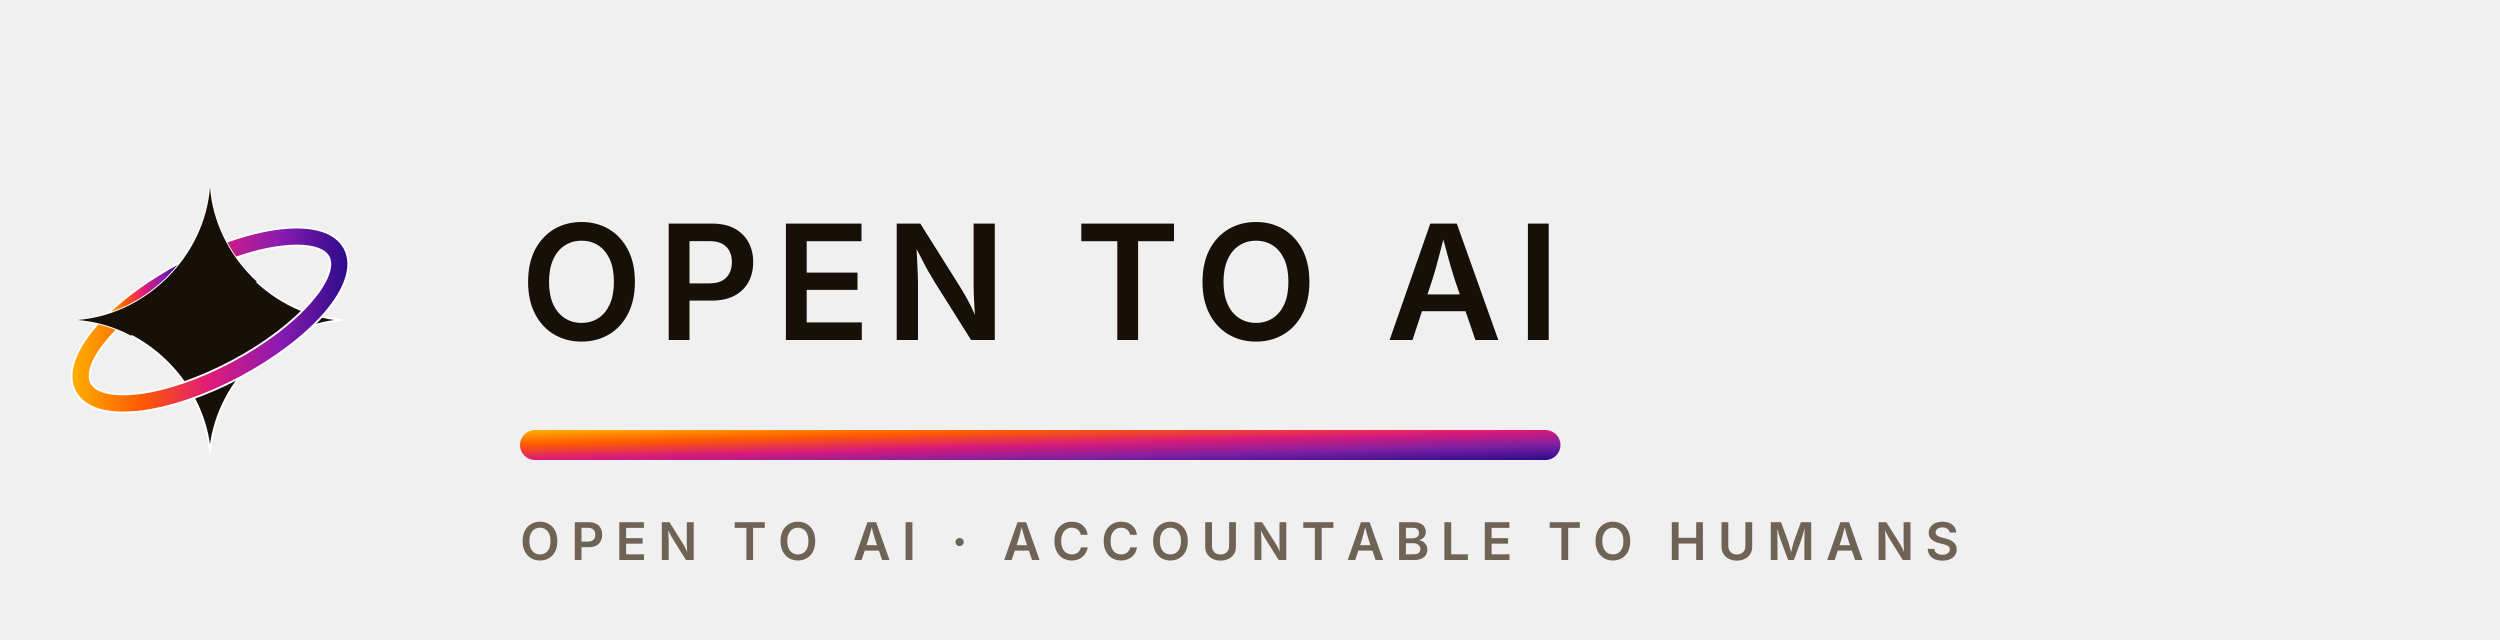
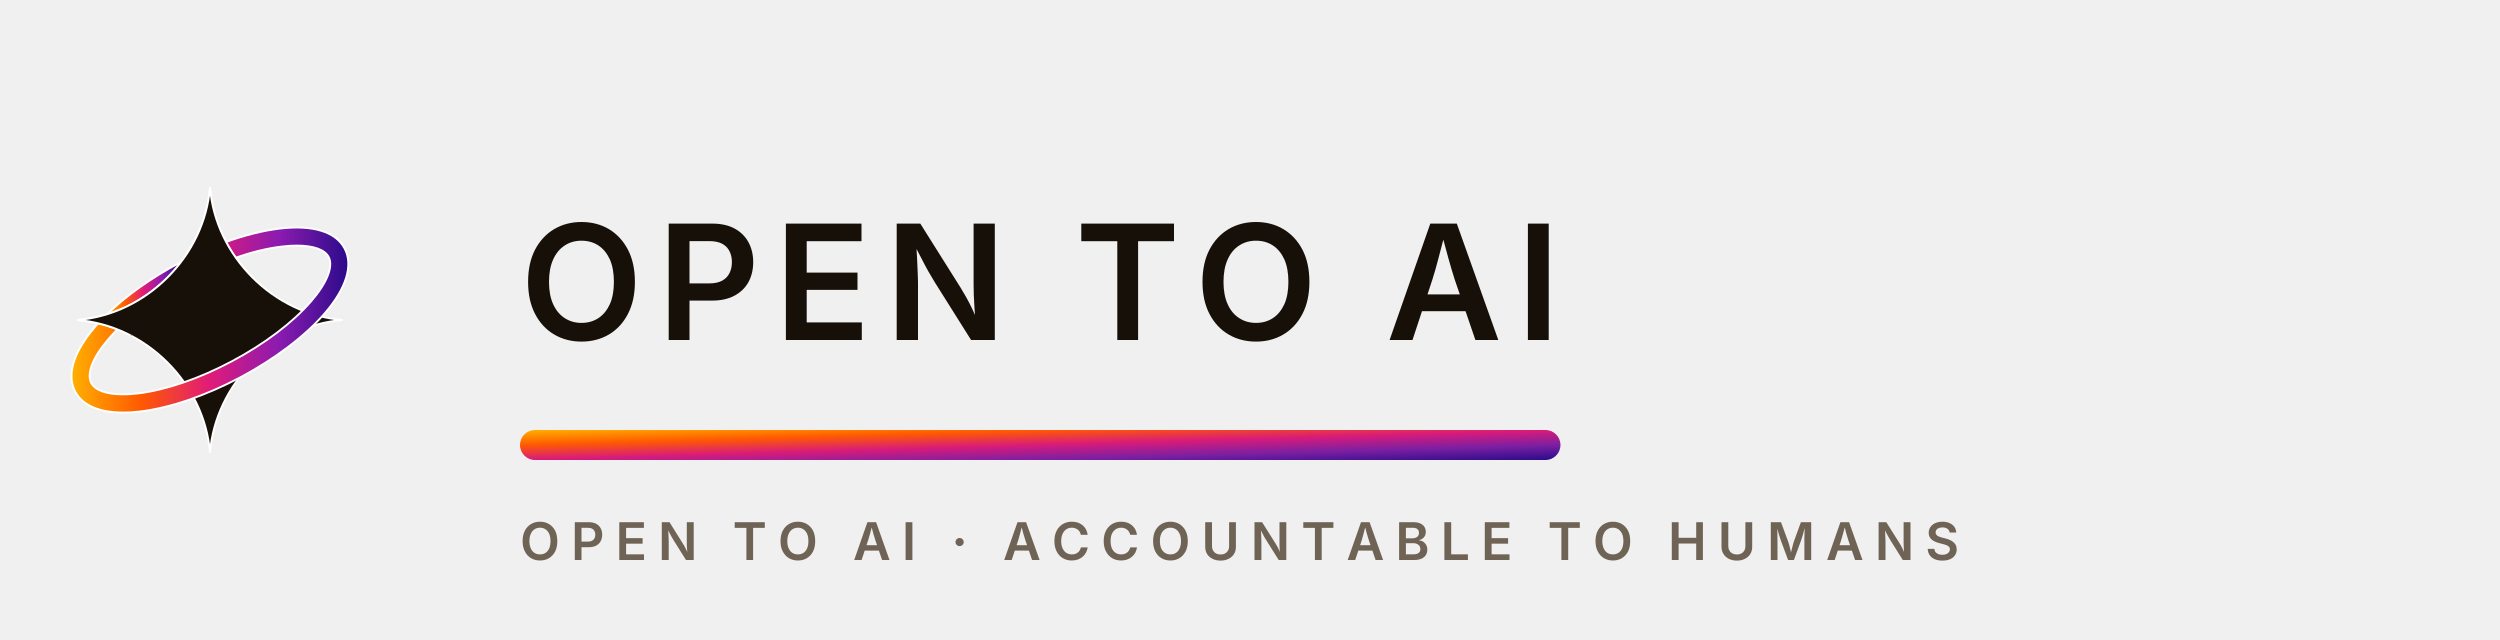
<svg xmlns="http://www.w3.org/2000/svg" width="250" height="64" viewBox="0 0 250 64" role="img">
  <defs>
    <linearGradient id="spec" x1="10" y1="6" x2="54" y2="58" gradientUnits="userSpaceOnUse">
      <stop offset="0" stop-color="#ffb000" />
      <stop offset=".27" stop-color="#ff6a00" />
      <stop offset=".52" stop-color="#e01b7a" />
      <stop offset=".74" stop-color="#8b1bb0" />
      <stop offset="1" stop-color="#2b0b8a" />
    </linearGradient>
    <linearGradient id="specwide" x1="0" y1="0" x2="1" y2="1">
      <stop offset="0" stop-color="#ffb000" />
      <stop offset=".25" stop-color="#ff5a00" />
      <stop offset=".5" stop-color="#d81b7a" />
      <stop offset=".75" stop-color="#7b1fa2" />
      <stop offset="1" stop-color="#2b0b8a" />
    </linearGradient>
  </defs>
  <g transform="translate(4.00 15.00) scale(0.09444)">
    <defs>
      <linearGradient id="g1m9" gradientUnits="userSpaceOnUse" x1="70.949" y1="146.286" x2="149.285" y2="146.286">
        <stop offset="0" stop-color="#FFB000" />
        <stop offset="0.25" stop-color="#FF5A00" />
        <stop offset="0.5" stop-color="#E01B7A" />
        <stop offset="0.75" stop-color="#8B1BB0" />
        <stop offset="1" stop-color="#2B0B8A" />
      </linearGradient>
      <linearGradient id="g2m9" gradientUnits="userSpaceOnUse" x1="33.495" y1="180" x2="326.505" y2="180">
        <stop offset="0" stop-color="#FFB000" />
        <stop offset="0.25" stop-color="#FF5A00" />
        <stop offset="0.5" stop-color="#E01B7A" />
        <stop offset="0.75" stop-color="#8B1BB0" />
        <stop offset="1" stop-color="#2B0B8A" />
      </linearGradient>
    </defs>
    <clipPath id="ulm9" clipPathUnits="userSpaceOnUse">
      <polygon points="-364.9,393.1 690.9,-57.1 494.8,-517.1 -561.1,-66.8" />
    </clipPath>
    <path d="M180,39.4c-5.6,73.1-67.5,135-140.6,140.6c73.1,5.6,135,67.5,140.6,140.6c5.6-73.1,67.5-135,140.6-140.6C247.5,174.4,185.6,112.5,180,39.4z" fill="#171008" stroke="#FFFFFF" stroke-width="2" />
    <path d="M149.3,118.6c-0.5,0.3-1,0.5-1.5,0.8c-30,16-56.7,35-76.8,54.5C102.1,164.3,129.6,144.5,149.3,118.6z" fill="url(#g1m9)" stroke="#FFFFFF" stroke-width="2" />
    <path d="M322.5,104.2c-9.4-17.7-33.7-25.1-68.5-21c-17.5,2.1-36.9,6.9-57,14.2c3.1,5.8,6.5,11.3,10.3,16.6c17.3-6,33.9-10.1,49-11.8c5.6-0.7,10.8-1,15.6-1c17.4,0,29.6,4.2,33.7,12c5.3,9.9-1.6,27.5-18.5,47c-19.3,22.4-49.1,45-83.9,63.5c-34.8,18.5-70.2,30.6-99.6,34.1c-25.6,3-44-1.1-49.3-11c-5.3-9.9,1.6-27.5,18.5-47c2.8-3.3,5.9-6.6,9.1-9.8c-6.6-2.6-13.4-4.8-20.3-6.4c-1.1,1.3-2.3,2.5-3.4,3.8c-22.8,26.5-30.3,50.8-20.9,68.5c7.7,14.5,25.4,22.1,50.8,22.1c5.5,0,11.5-0.4,17.7-1.1c31.7-3.8,69.5-16.6,106.3-36.2c36.8-19.6,68.6-43.7,89.5-67.9C324.5,146.2,331.9,121.9,322.5,104.2z" fill="url(#g2m9)" stroke="#FFFFFF" stroke-width="2" />
    <path d="M180,39.4c-5.6,73.1-67.5,135-140.6,140.6c73.1,5.6,135,67.5,140.6,140.6c5.6-73.1,67.5-135,140.6-140.6C247.5,174.4,185.6,112.5,180,39.4z" fill="#171008" clip-path="url(#ulm9)" />
+     <path d="M180,39.4c-5.6,73.1-67.5,135-140.6,140.6c73.1,5.6,135,67.5,140.6,140.6c5.6-73.1,67.5-135,140.6-140.6C247.5,174.4,185.6,112.5,180,39.4z" fill="none" stroke="#FFFFFF" stroke-width="2" clip-path="url(#ulm9)" />
  </g>
  <path d="M58.15 34.16Q56.63 34.16 55.42 33.45Q54.21 32.74 53.51 31.40Q52.81 30.06 52.81 28.19Q52.81 26.30 53.51 24.96Q54.21 23.63 55.42 22.91Q56.63 22.20 58.15 22.20Q59.68 22.20 60.89 22.91Q62.09 23.63 62.79 24.96Q63.49 26.30 63.49 28.19Q63.49 30.06 62.79 31.40Q62.09 32.74 60.89 33.45Q59.68 34.16 58.15 34.16ZM58.15 32.29Q59.10 32.29 59.83 31.82Q60.56 31.34 60.98 30.43Q61.39 29.51 61.39 28.19Q61.39 26.85 60.98 25.93Q60.56 25.02 59.83 24.54Q59.10 24.07 58.15 24.07Q57.20 24.07 56.47 24.55Q55.74 25.02 55.32 25.94Q54.90 26.86 54.90 28.19Q54.90 29.51 55.32 30.43Q55.74 31.34 56.47 31.81Q57.20 32.29 58.15 32.29Z M66.87 34.00V22.36H71.22Q72.56 22.36 73.47 22.86Q74.38 23.36 74.85 24.23Q75.32 25.10 75.32 26.21Q75.32 27.33 74.85 28.20Q74.38 29.06 73.46 29.56Q72.54 30.06 71.19 30.06H68.30V28.34H70.91Q71.71 28.34 72.21 28.07Q72.71 27.80 72.95 27.31Q73.19 26.83 73.19 26.21Q73.19 25.59 72.95 25.12Q72.71 24.64 72.21 24.37Q71.70 24.11 70.90 24.11H68.95V34.00Z M78.59 34.00V22.36H86.15V24.12H80.67V27.26H85.75V28.99H80.67V32.24H86.18V34.00Z M89.67 34.00V22.36H92.03L96.06 28.77Q96.31 29.17 96.59 29.67Q96.88 30.18 97.18 30.80Q97.48 31.42 97.78 32.18H97.55Q97.49 31.52 97.45 30.83Q97.41 30.14 97.38 29.52Q97.36 28.89 97.36 28.47V22.36H99.48V34.00H97.11L93.48 28.23Q93.14 27.67 92.83 27.13Q92.53 26.60 92.18 25.91Q91.82 25.23 91.33 24.27H91.62Q91.67 25.12 91.71 25.89Q91.75 26.65 91.77 27.25Q91.80 27.85 91.80 28.22V34.00Z M108.13 24.12V22.36H117.40V24.12H113.81V34.00H111.73V24.12Z M125.60 34.16Q124.07 34.16 122.86 33.45Q121.65 32.74 120.95 31.40Q120.25 30.06 120.25 28.19Q120.25 26.30 120.95 24.96Q121.65 23.63 122.86 22.91Q124.07 22.20 125.60 22.20Q127.13 22.20 128.33 22.91Q129.54 23.63 130.24 24.96Q130.94 26.30 130.94 28.19Q130.94 30.06 130.24 31.40Q129.54 32.74 128.33 33.45Q127.13 34.16 125.60 34.16ZM125.60 32.29Q126.55 32.29 127.28 31.82Q128.01 31.34 128.43 30.43Q128.84 29.51 128.84 28.19Q128.84 26.85 128.43 25.93Q128.01 25.02 127.28 24.54Q126.55 24.07 125.60 24.07Q124.65 24.07 123.92 24.55Q123.18 25.02 122.77 25.94Q122.35 26.86 122.35 28.19Q122.35 29.51 122.77 30.43Q123.18 31.34 123.92 31.81Q124.65 32.29 125.60 32.29Z M138.96 34.00 143.03 22.36H145.68L149.83 34.00H147.54L145.47 27.95Q145.17 27.02 144.84 25.83Q144.51 24.65 144.11 23.14H144.55Q144.16 24.66 143.84 25.85Q143.53 27.05 143.24 27.95L141.25 34.00ZM141.33 31.12V29.44H147.46V31.12Z M154.87 22.36V34.00H152.79V22.36Z" fill="#171008" />
  <rect x="52.0" y="43" width="104.045" height="3" rx="1.5" fill="url(#specwide)" />
  <path d="M54.00 56.05Q53.50 56.05 53.11 55.82Q52.72 55.59 52.49 55.15Q52.26 54.72 52.26 54.11Q52.26 53.50 52.49 53.06Q52.72 52.63 53.11 52.40Q53.50 52.17 54.00 52.17Q54.50 52.17 54.89 52.40Q55.28 52.63 55.51 53.06Q55.73 53.50 55.73 54.11Q55.73 54.72 55.51 55.16Q55.28 55.59 54.89 55.82Q54.50 56.05 54.00 56.05ZM54.00 55.44Q54.31 55.44 54.55 55.29Q54.78 55.14 54.92 54.84Q55.05 54.54 55.05 54.11Q55.05 53.68 54.92 53.38Q54.78 53.08 54.55 52.93Q54.31 52.77 54.00 52.77Q53.69 52.77 53.45 52.93Q53.21 53.08 53.08 53.38Q52.94 53.68 52.94 54.11Q52.94 54.54 53.08 54.84Q53.21 55.14 53.45 55.29Q53.69 55.44 54.00 55.44Z M57.48 56.00V52.22H58.89Q59.33 52.22 59.62 52.38Q59.92 52.54 60.07 52.83Q60.22 53.11 60.22 53.47Q60.22 53.83 60.07 54.11Q59.92 54.40 59.62 54.56Q59.32 54.72 58.88 54.72H57.94V54.16H58.79Q59.05 54.16 59.21 54.07Q59.38 53.98 59.45 53.83Q59.53 53.67 59.53 53.47Q59.53 53.27 59.45 53.11Q59.38 52.96 59.21 52.87Q59.05 52.78 58.79 52.78H58.15V56.00Z M61.93 56.00V52.22H64.39V52.79H62.61V53.81H64.26V54.37H62.61V55.43H64.40V56.00Z M66.18 56.00V52.22H66.95L68.25 54.30Q68.34 54.43 68.43 54.59Q68.52 54.76 68.62 54.96Q68.72 55.16 68.81 55.41H68.74Q68.72 55.19 68.71 54.97Q68.69 54.74 68.68 54.54Q68.68 54.34 68.68 54.20V52.22H69.37V56.00H68.60L67.42 54.12Q67.31 53.94 67.21 53.77Q67.11 53.59 66.99 53.37Q66.88 53.15 66.72 52.84H66.81Q66.83 53.11 66.84 53.36Q66.85 53.61 66.86 53.81Q66.87 54.00 66.87 54.12V56.00Z M73.47 52.79V52.22H76.48V52.79H75.31V56.00H74.64V52.79Z M79.79 56.05Q79.29 56.05 78.90 55.82Q78.51 55.59 78.28 55.15Q78.05 54.72 78.05 54.11Q78.05 53.50 78.28 53.06Q78.51 52.63 78.90 52.40Q79.29 52.17 79.79 52.17Q80.29 52.17 80.68 52.40Q81.07 52.63 81.30 53.06Q81.52 53.50 81.52 54.11Q81.52 54.72 81.30 55.16Q81.07 55.59 80.68 55.82Q80.29 56.05 79.79 56.05ZM79.79 55.44Q80.10 55.44 80.34 55.29Q80.57 55.14 80.71 54.84Q80.84 54.54 80.84 54.11Q80.84 53.68 80.71 53.38Q80.57 53.08 80.34 52.93Q80.10 52.77 79.79 52.77Q79.48 52.77 79.24 52.93Q79.00 53.08 78.87 53.38Q78.73 53.68 78.73 54.11Q78.73 54.54 78.87 54.84Q79.00 55.14 79.24 55.29Q79.48 55.44 79.79 55.44Z M85.42 56.00 86.74 52.22H87.61L88.95 56.00H88.21L87.54 54.04Q87.44 53.73 87.33 53.35Q87.23 52.96 87.10 52.47H87.24Q87.11 52.97 87.01 53.35Q86.91 53.74 86.81 54.04L86.16 56.00ZM86.19 55.06V54.52H88.19V55.06Z M91.24 52.22V56.00H90.56V52.22Z M95.96 54.61Q95.79 54.61 95.67 54.49Q95.55 54.38 95.55 54.21Q95.55 54.03 95.67 53.92Q95.79 53.80 95.96 53.80Q96.13 53.80 96.25 53.92Q96.37 54.03 96.37 54.21Q96.37 54.38 96.25 54.49Q96.13 54.61 95.96 54.61Z M100.42 56.00 101.75 52.22H102.61L103.96 56.00H103.21L102.54 54.04Q102.44 53.73 102.33 53.35Q102.23 52.96 102.10 52.47H102.24Q102.11 52.97 102.01 53.35Q101.91 53.74 101.82 54.04L101.17 56.00ZM101.19 55.06V54.52H103.19V55.06Z M107.17 56.05Q106.68 56.05 106.29 55.82Q105.89 55.59 105.67 55.15Q105.44 54.72 105.44 54.11Q105.44 53.50 105.67 53.06Q105.90 52.63 106.29 52.40Q106.68 52.17 107.17 52.17Q107.48 52.17 107.76 52.25Q108.03 52.34 108.24 52.51Q108.45 52.68 108.59 52.92Q108.72 53.17 108.77 53.48H108.08Q108.05 53.31 107.97 53.18Q107.89 53.05 107.77 52.96Q107.65 52.87 107.50 52.82Q107.35 52.77 107.18 52.77Q106.87 52.77 106.63 52.93Q106.39 53.09 106.26 53.38Q106.12 53.68 106.12 54.11Q106.12 54.54 106.26 54.84Q106.40 55.14 106.64 55.29Q106.88 55.44 107.18 55.44Q107.35 55.44 107.50 55.40Q107.65 55.35 107.77 55.26Q107.89 55.17 107.97 55.04Q108.05 54.91 108.09 54.74H108.77Q108.73 55.01 108.60 55.25Q108.48 55.49 108.27 55.67Q108.06 55.85 107.79 55.95Q107.51 56.05 107.17 56.05Z M112.11 56.05Q111.61 56.05 111.22 55.82Q110.83 55.59 110.60 55.15Q110.37 54.72 110.37 54.11Q110.37 53.50 110.60 53.06Q110.83 52.63 111.22 52.40Q111.61 52.17 112.11 52.17Q112.42 52.17 112.69 52.25Q112.96 52.34 113.17 52.51Q113.38 52.68 113.52 52.92Q113.65 53.17 113.70 53.48H113.02Q112.98 53.31 112.90 53.18Q112.82 53.05 112.70 52.96Q112.59 52.87 112.44 52.82Q112.29 52.77 112.12 52.77Q111.81 52.77 111.57 52.93Q111.33 53.09 111.19 53.38Q111.06 53.68 111.06 54.11Q111.06 54.54 111.19 54.84Q111.33 55.14 111.57 55.29Q111.81 55.44 112.11 55.44Q112.28 55.44 112.43 55.40Q112.58 55.35 112.70 55.26Q112.82 55.17 112.90 55.04Q112.99 54.91 113.02 54.74H113.70Q113.66 55.01 113.54 55.25Q113.41 55.49 113.20 55.67Q112.99 55.85 112.72 55.95Q112.44 56.05 112.11 56.05Z M117.04 56.05Q116.55 56.05 116.15 55.82Q115.76 55.59 115.53 55.15Q115.31 54.72 115.31 54.11Q115.31 53.50 115.53 53.06Q115.76 52.63 116.15 52.40Q116.55 52.17 117.04 52.17Q117.54 52.17 117.93 52.40Q118.32 52.63 118.55 53.06Q118.78 53.50 118.78 54.11Q118.78 54.72 118.55 55.16Q118.32 55.59 117.93 55.82Q117.54 56.05 117.04 56.05ZM117.04 55.44Q117.35 55.44 117.59 55.29Q117.83 55.14 117.96 54.84Q118.10 54.54 118.10 54.11Q118.10 53.68 117.96 53.38Q117.83 53.08 117.59 52.93Q117.35 52.77 117.04 52.77Q116.73 52.77 116.50 52.93Q116.26 53.08 116.12 53.38Q115.99 53.68 115.99 54.11Q115.99 54.54 116.12 54.84Q116.26 55.14 116.50 55.29Q116.73 55.44 117.04 55.44Z M122.06 56.06Q121.59 56.06 121.25 55.88Q120.90 55.71 120.71 55.40Q120.52 55.09 120.52 54.69V52.22H121.20V54.63Q121.20 54.87 121.30 55.05Q121.41 55.24 121.60 55.34Q121.79 55.45 122.06 55.45Q122.32 55.45 122.51 55.34Q122.70 55.24 122.81 55.05Q122.91 54.87 122.91 54.63V52.22H123.59V54.69Q123.59 55.09 123.40 55.40Q123.21 55.71 122.86 55.88Q122.52 56.06 122.06 56.06Z M125.45 56.00V52.22H126.21L127.52 54.30Q127.60 54.43 127.70 54.59Q127.79 54.76 127.89 54.96Q127.98 55.16 128.08 55.41H128.01Q127.99 55.19 127.97 54.97Q127.96 54.74 127.95 54.54Q127.95 54.34 127.95 54.20V52.22H128.63V56.00H127.87L126.69 54.12Q126.57 53.94 126.47 53.77Q126.37 53.59 126.26 53.37Q126.15 53.15 125.98 52.84H126.08Q126.09 53.11 126.11 53.36Q126.12 53.61 126.13 53.81Q126.14 54.00 126.14 54.12V56.00Z M130.33 52.79V52.22H133.34V52.79H132.17V56.00H131.49V52.79Z M134.77 56.00 136.10 52.22H136.96L138.31 56.00H137.56L136.89 54.04Q136.79 53.73 136.68 53.35Q136.58 52.96 136.45 52.47H136.59Q136.46 52.97 136.36 53.35Q136.26 53.74 136.17 54.04L135.52 56.00ZM135.54 55.06V54.52H137.54V55.06Z M139.91 56.00V52.22H141.36Q141.77 52.22 142.04 52.35Q142.31 52.47 142.45 52.70Q142.58 52.92 142.58 53.20Q142.58 53.43 142.49 53.59Q142.40 53.76 142.25 53.86Q142.10 53.96 141.92 54.01V54.04Q142.12 54.05 142.31 54.16Q142.49 54.28 142.61 54.48Q142.73 54.68 142.73 54.97Q142.73 55.26 142.59 55.50Q142.44 55.73 142.16 55.86Q141.87 56.00 141.44 56.00ZM140.59 55.43H141.33Q141.71 55.43 141.87 55.29Q142.04 55.14 142.04 54.92Q142.04 54.75 141.96 54.61Q141.87 54.48 141.72 54.40Q141.57 54.32 141.35 54.32H140.59ZM140.59 53.83H141.27Q141.45 53.83 141.60 53.76Q141.74 53.70 141.82 53.58Q141.90 53.45 141.90 53.29Q141.90 53.07 141.75 52.92Q141.59 52.78 141.29 52.78H140.59Z M144.44 56.00V52.22H145.12V55.43H146.79V56.00Z M148.48 56.00V52.22H150.94V52.79H149.16V53.81H150.81V54.37H149.16V55.43H150.95V56.00Z M154.97 52.79V52.22H157.98V52.79H156.82V56.00H156.14V52.79Z M161.29 56.05Q160.79 56.05 160.40 55.82Q160.01 55.59 159.78 55.15Q159.55 54.72 159.55 54.11Q159.55 53.50 159.78 53.06Q160.01 52.63 160.40 52.40Q160.79 52.17 161.29 52.17Q161.79 52.17 162.18 52.40Q162.57 52.63 162.80 53.06Q163.02 53.50 163.02 54.11Q163.02 54.72 162.80 55.16Q162.57 55.59 162.18 55.82Q161.79 56.05 161.29 56.05ZM161.29 55.44Q161.60 55.44 161.84 55.29Q162.07 55.14 162.21 54.84Q162.34 54.54 162.34 54.11Q162.34 53.68 162.21 53.38Q162.07 53.08 161.84 52.93Q161.60 52.77 161.29 52.77Q160.98 52.77 160.74 52.93Q160.51 53.08 160.37 53.38Q160.23 53.68 160.23 54.11Q160.23 54.54 160.37 54.84Q160.51 55.14 160.74 55.29Q160.98 55.44 161.29 55.44Z M167.18 56.00V52.22H167.86V53.78H169.62V52.22H170.29V56.00H169.62V54.35H167.86V56.00Z M173.69 56.06Q173.23 56.06 172.88 55.88Q172.54 55.71 172.35 55.40Q172.15 55.09 172.15 54.69V52.22H172.83V54.63Q172.83 54.87 172.94 55.05Q173.04 55.24 173.24 55.34Q173.43 55.45 173.69 55.45Q173.95 55.45 174.14 55.34Q174.33 55.24 174.44 55.05Q174.54 54.87 174.54 54.63V52.22H175.22V54.69Q175.22 55.09 175.03 55.40Q174.84 55.71 174.49 55.88Q174.15 56.06 173.69 56.06Z M177.08 56.00V52.22H178.10L178.82 54.17Q178.86 54.28 178.91 54.45Q178.95 54.62 179.00 54.82Q179.05 55.02 179.10 55.21Q179.14 55.39 179.17 55.54H179.03Q179.07 55.40 179.11 55.21Q179.15 55.02 179.20 54.83Q179.25 54.63 179.30 54.45Q179.35 54.28 179.38 54.17L180.09 52.22H181.12V56.00H180.44V54.09Q180.44 53.97 180.44 53.80Q180.45 53.62 180.45 53.43Q180.46 53.23 180.46 53.03Q180.47 52.82 180.47 52.64H180.51Q180.46 52.84 180.40 53.05Q180.35 53.26 180.29 53.46Q180.23 53.66 180.18 53.82Q180.12 53.98 180.09 54.09L179.39 56.00H178.81L178.10 54.09Q178.06 53.98 178.01 53.82Q177.96 53.66 177.90 53.47Q177.84 53.27 177.78 53.06Q177.72 52.85 177.66 52.64H177.72Q177.72 52.81 177.73 53.01Q177.73 53.21 177.74 53.41Q177.74 53.61 177.74 53.79Q177.75 53.96 177.75 54.09V56.00Z M182.72 56.00 184.04 52.22H184.91L186.25 56.00H185.51L184.84 54.04Q184.74 53.73 184.63 53.35Q184.53 52.96 184.40 52.47H184.54Q184.41 52.97 184.31 53.35Q184.21 53.74 184.11 54.04L183.47 56.00ZM183.49 55.06V54.52H185.49V55.06Z M187.86 56.00V52.22H188.63L189.94 54.30Q190.02 54.43 190.11 54.59Q190.20 54.76 190.30 54.96Q190.40 55.16 190.49 55.41H190.42Q190.40 55.19 190.39 54.97Q190.37 54.74 190.37 54.54Q190.36 54.34 190.36 54.20V52.22H191.05V56.00H190.28L189.10 54.12Q188.99 53.94 188.89 53.77Q188.79 53.59 188.67 53.37Q188.56 53.15 188.40 52.84H188.49Q188.51 53.11 188.52 53.36Q188.53 53.61 188.54 53.81Q188.55 54.00 188.55 54.12V56.00Z M194.24 56.06Q193.80 56.06 193.47 55.92Q193.15 55.78 192.97 55.52Q192.79 55.26 192.77 54.89H193.44Q193.45 55.09 193.56 55.22Q193.67 55.35 193.84 55.41Q194.02 55.48 194.23 55.48Q194.46 55.48 194.63 55.41Q194.80 55.34 194.89 55.22Q194.99 55.10 194.99 54.93Q194.99 54.79 194.91 54.69Q194.82 54.59 194.67 54.53Q194.51 54.46 194.31 54.41L193.88 54.30Q193.41 54.17 193.14 53.93Q192.87 53.68 192.87 53.28Q192.87 52.95 193.05 52.69Q193.23 52.44 193.55 52.30Q193.86 52.17 194.26 52.17Q194.66 52.17 194.96 52.31Q195.27 52.45 195.44 52.69Q195.61 52.94 195.62 53.25H194.96Q194.94 53.01 194.74 52.88Q194.55 52.74 194.25 52.74Q194.03 52.74 193.88 52.81Q193.72 52.87 193.64 52.98Q193.56 53.10 193.56 53.24Q193.56 53.40 193.66 53.50Q193.75 53.60 193.90 53.66Q194.05 53.72 194.20 53.76L194.56 53.85Q194.77 53.90 194.97 53.99Q195.16 54.07 195.32 54.20Q195.48 54.33 195.58 54.51Q195.67 54.69 195.67 54.94Q195.67 55.27 195.50 55.52Q195.33 55.78 195.01 55.92Q194.69 56.06 194.24 56.06Z" fill="#6f6355" />
</svg>
